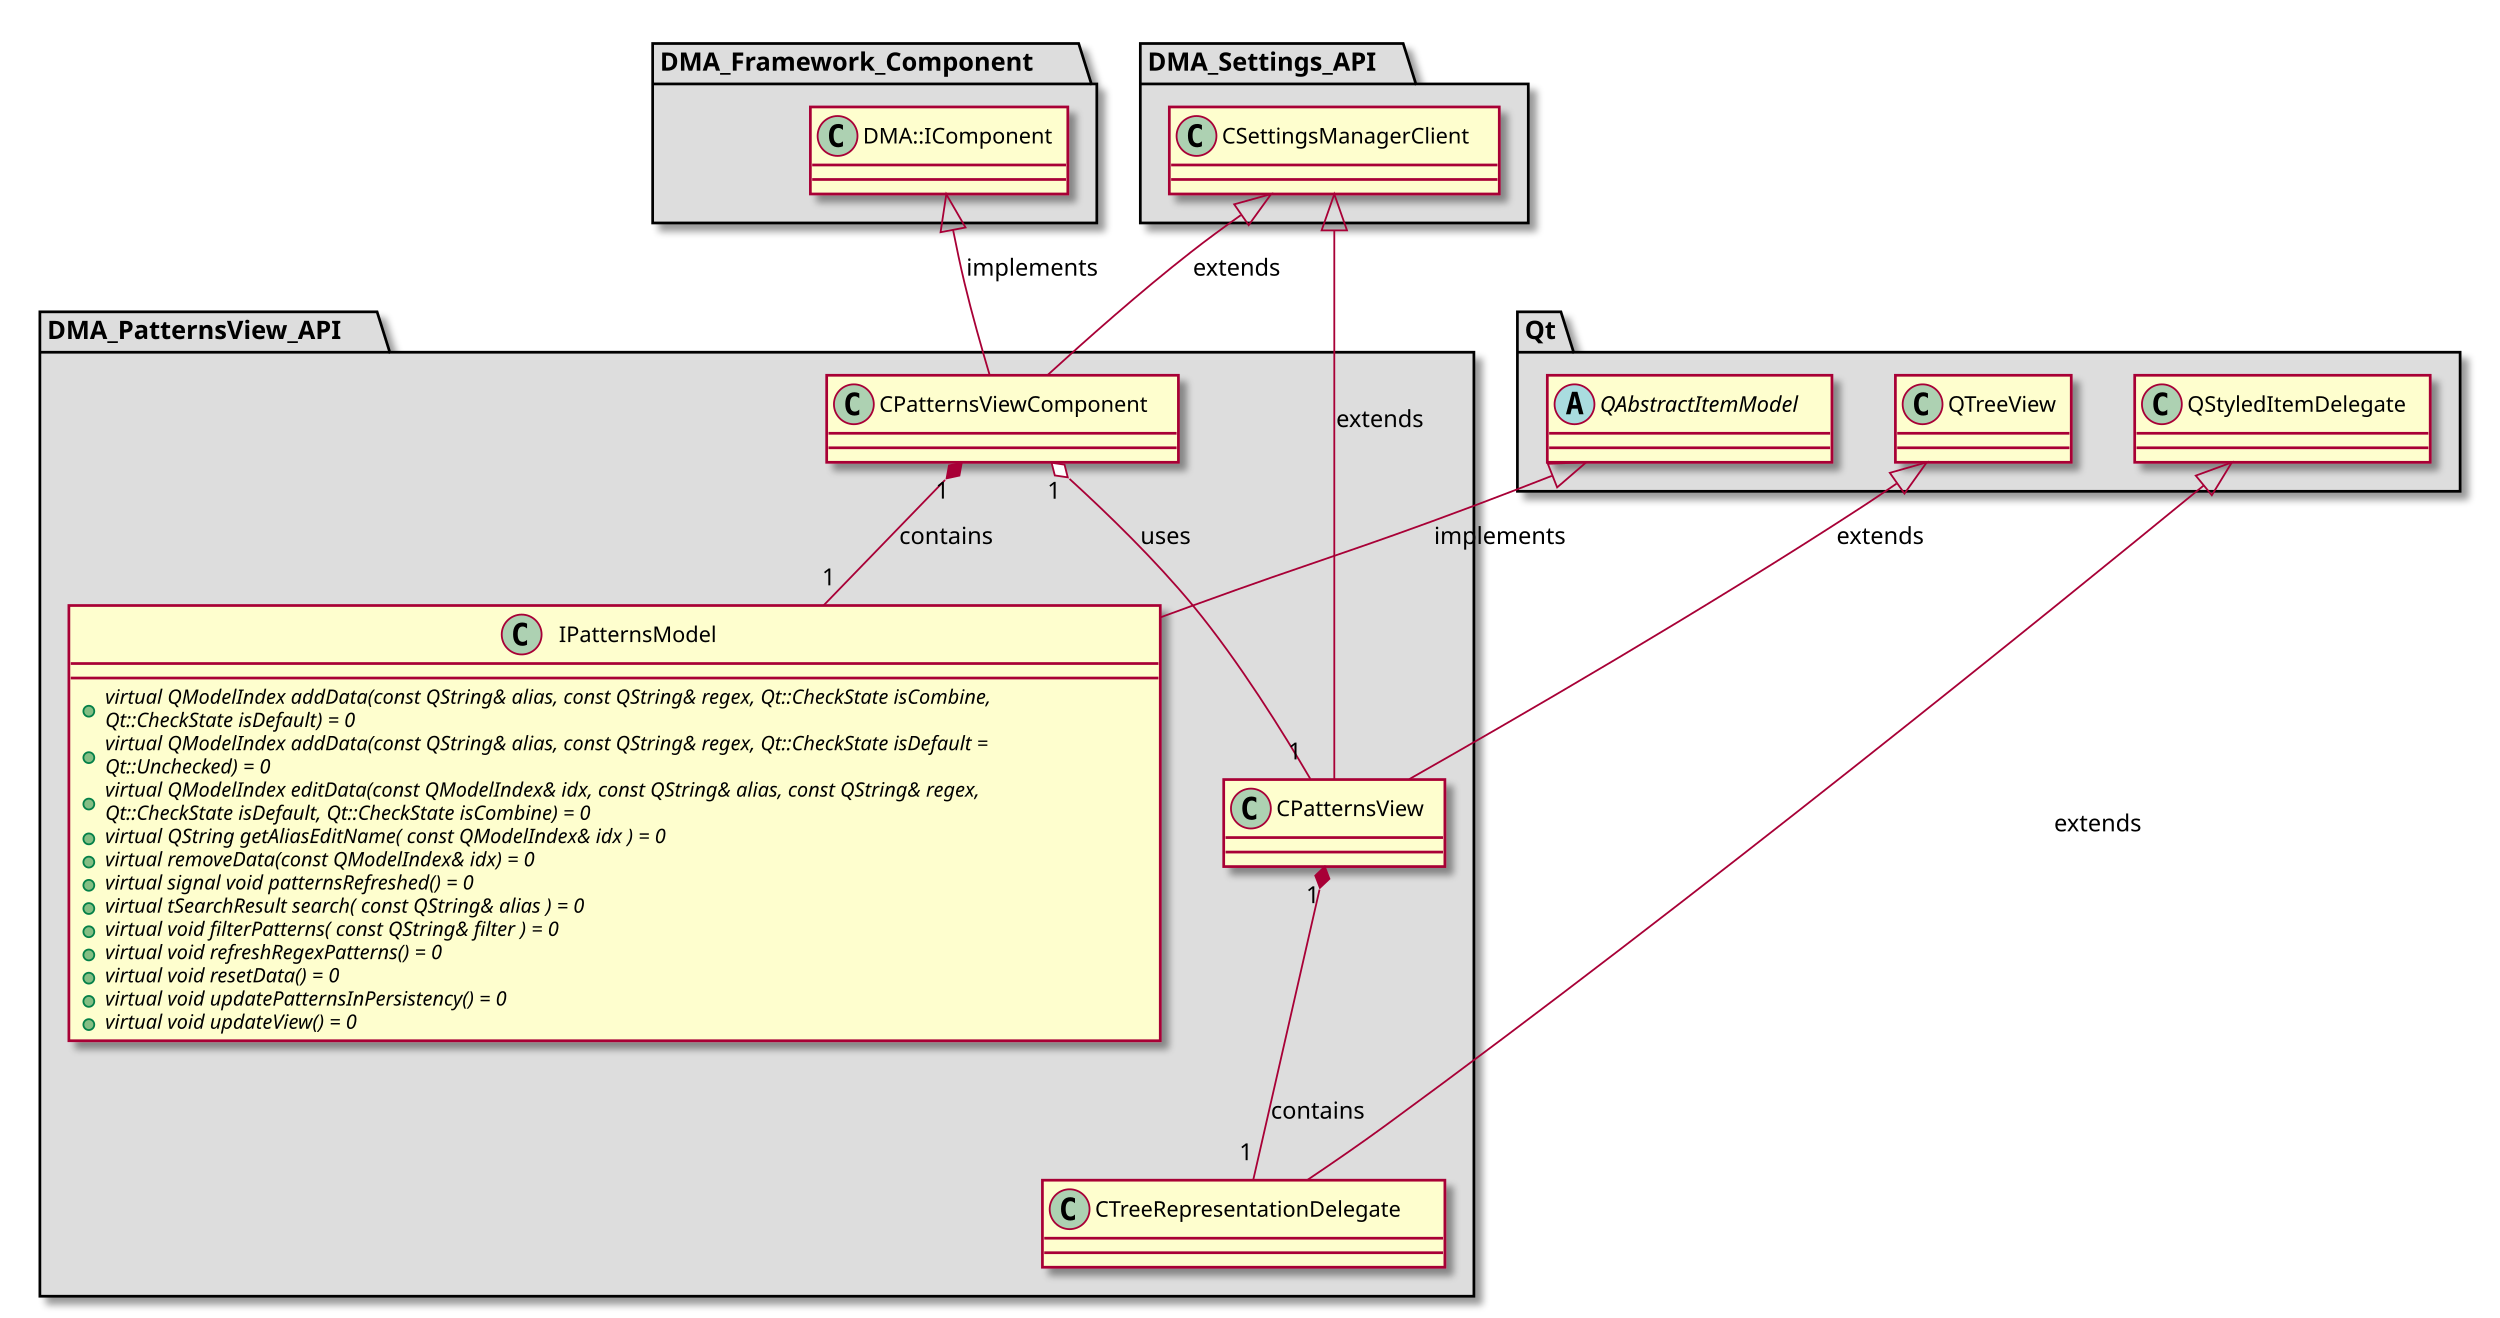
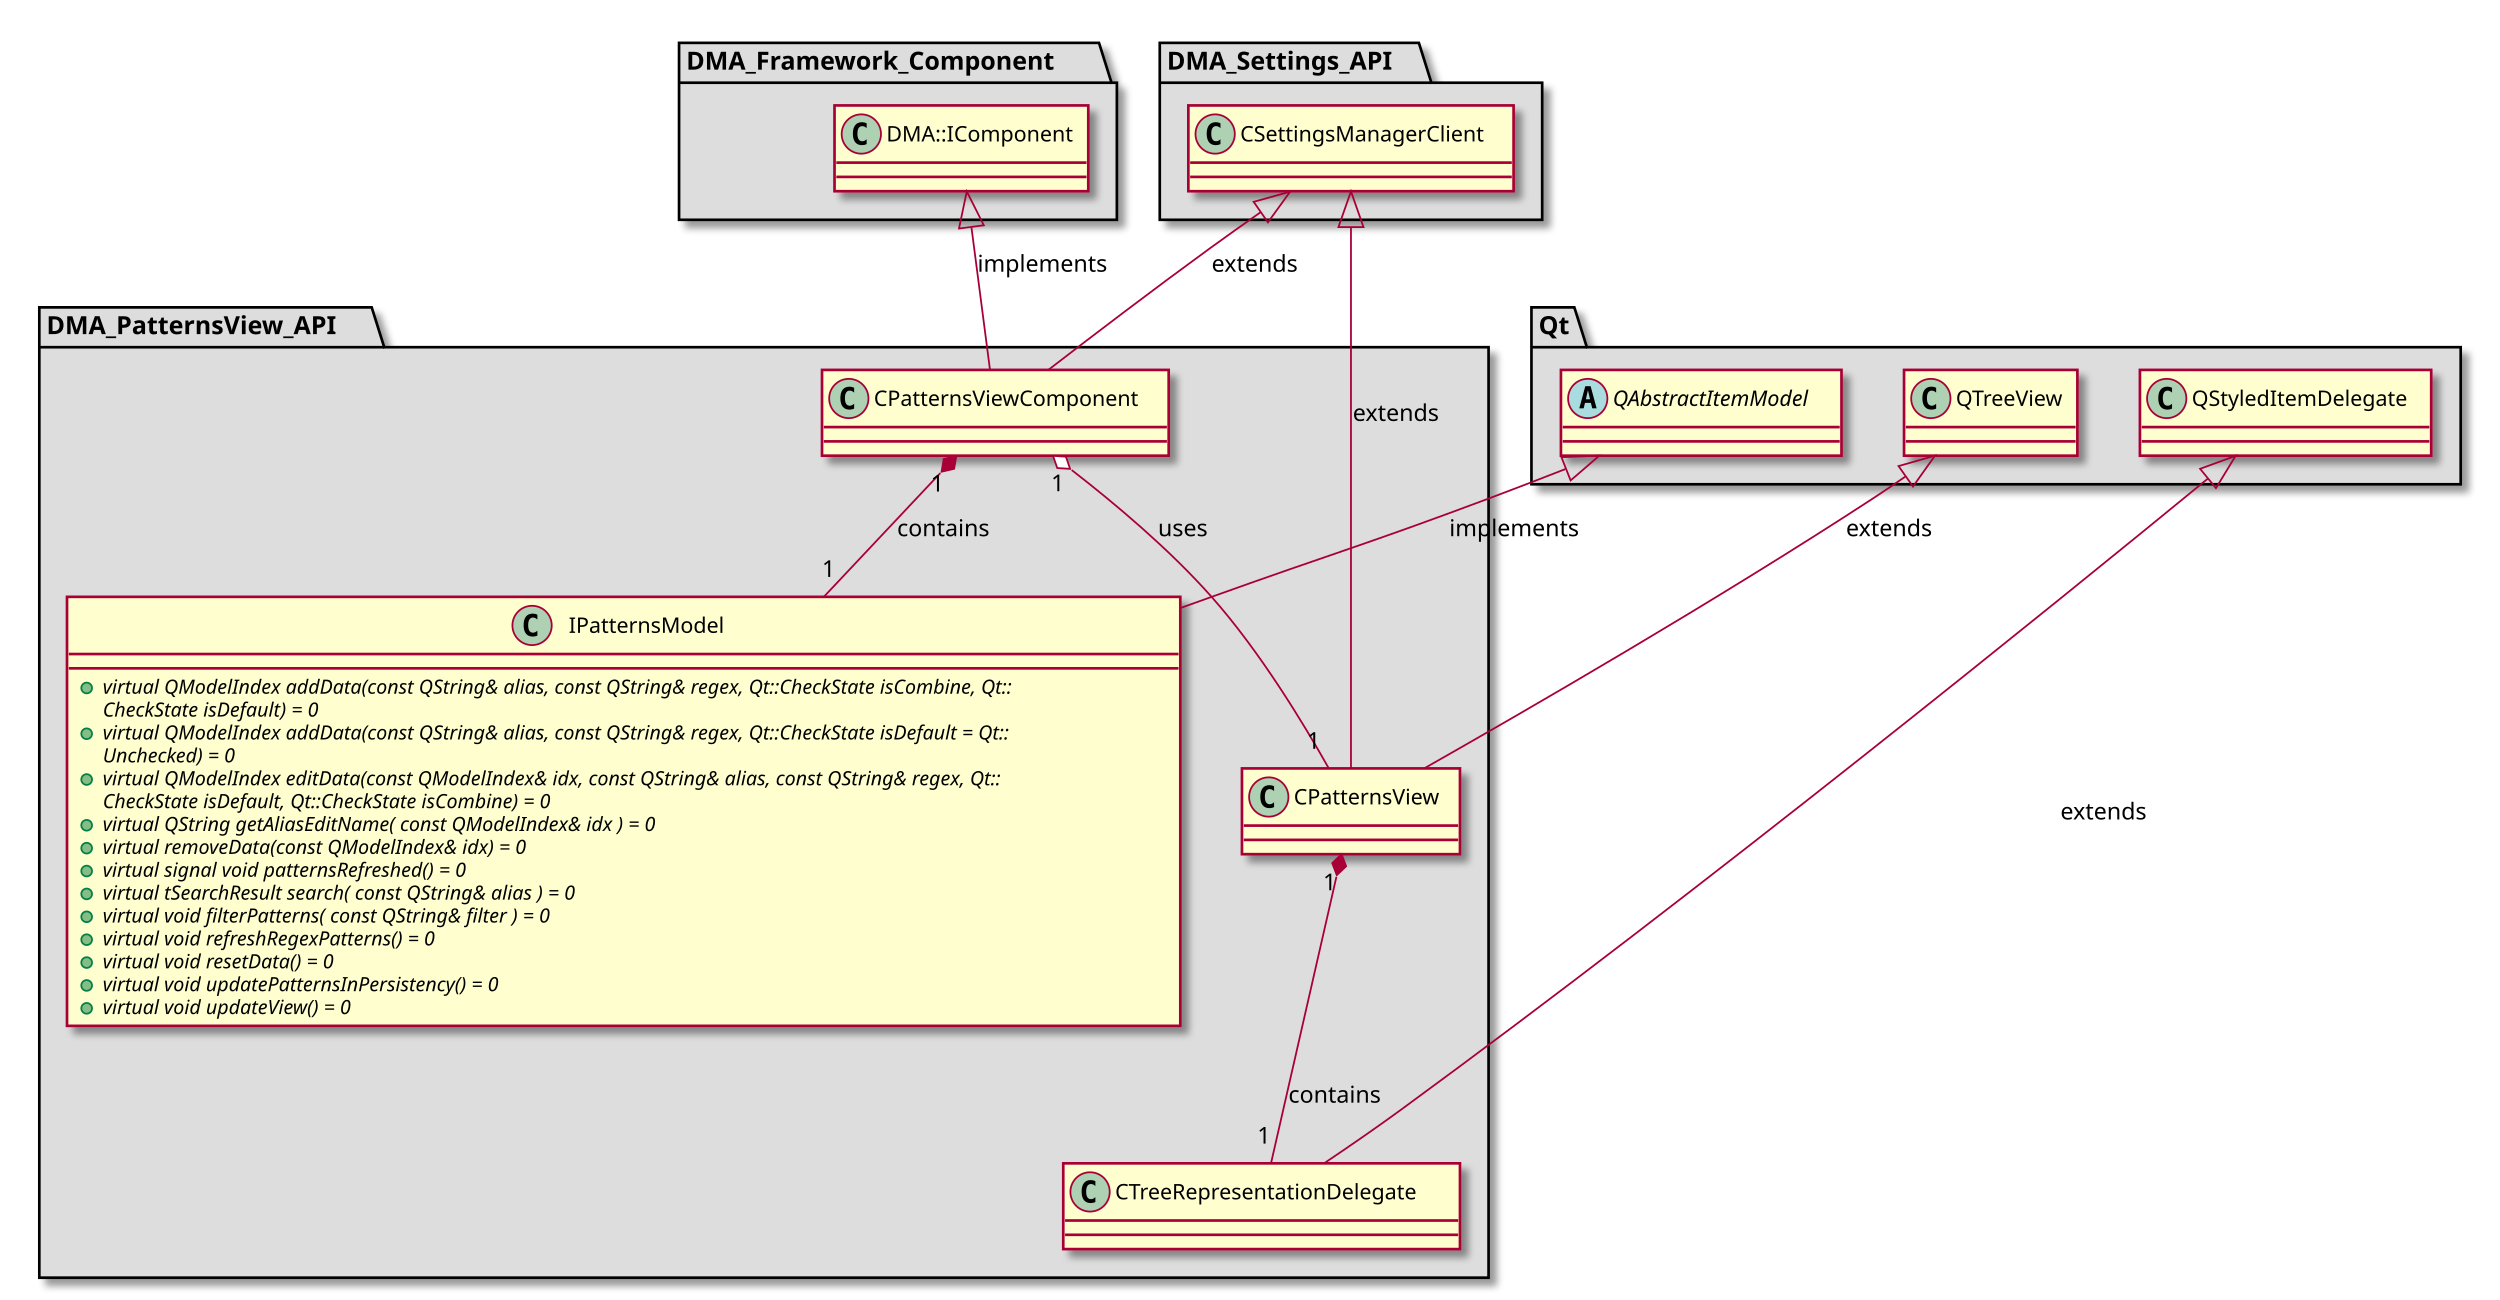
- <svg xmlns="http://www.w3.org/2000/svg" contentScriptType="application/ecmascript" contentStyleType="text/css" height="727px" preserveAspectRatio="none" style="width:1379px;height:727px;background:#FEFEFE;" version="1.1" viewBox="0 0 1379 727" width="1379px" zoomAndPan="magnify">
+ <svg xmlns="http://www.w3.org/2000/svg" contentScriptType="application/ecmascript" contentStyleType="text/css" height="727px" preserveAspectRatio="none" style="width:1399px;height:727px;background:#FEFEFE;" version="1.1" viewBox="0 0 1399 727" width="1399px" zoomAndPan="magnify">
  <defs>
    <filter height="300%" id="f3q5abe22y36g" width="300%" x="-1" y="-1">
      <feGaussianBlur result="blurOut" stdDeviation="2.0" />
      <feColorMatrix in="blurOut" result="blurOut2" type="matrix" values="0 0 0 0 0 0 0 0 0 0 0 0 0 0 0 0 0 0 .4 0" />
      <feOffset dx="4.0" dy="4.0" in="blurOut2" result="blurOut3" />
      <feBlend in="SourceGraphic" in2="blurOut3" mode="normal" />
    </filter>
  </defs>
  <g>
-     <polygon fill="#DDDDDD" filter="url(#f3q5abe22y36g)" points="360,24,595,24,602,46.297,605,46.297,605,123,360,123,360,24" style="stroke: #000000; stroke-width: 1.5;" />
-     <line style="stroke: #000000; stroke-width: 1.5;" x1="360" x2="602" y1="46.297" y2="46.297" />
-     <text fill="#000000" font-family="sans-serif" font-size="14" font-weight="bold" lengthAdjust="spacingAndGlyphs" textLength="229" x="364" y="38.995">DMA_Framework_Component</text>
-     <polygon fill="#DDDDDD" filter="url(#f3q5abe22y36g)" points="22,172,208,172,215,194.297,813,194.297,813,715,22,715,22,172" style="stroke: #000000; stroke-width: 1.5;" />
+     <polygon fill="#DDDDDD" filter="url(#f3q5abe22y36g)" points="380,24,615,24,622,46.297,625,46.297,625,123,380,123,380,24" style="stroke: #000000; stroke-width: 1.5;" />
+     <line style="stroke: #000000; stroke-width: 1.5;" x1="380" x2="622" y1="46.297" y2="46.297" />
+     <text fill="#000000" font-family="sans-serif" font-size="14" font-weight="bold" lengthAdjust="spacingAndGlyphs" textLength="229" x="384" y="38.995">DMA_Framework_Component</text>
+     <polygon fill="#DDDDDD" filter="url(#f3q5abe22y36g)" points="22,172,208,172,215,194.297,833,194.297,833,715,22,715,22,172" style="stroke: #000000; stroke-width: 1.5;" />
    <line style="stroke: #000000; stroke-width: 1.5;" x1="22" x2="215" y1="194.297" y2="194.297" />
    <text fill="#000000" font-family="sans-serif" font-size="14" font-weight="bold" lengthAdjust="spacingAndGlyphs" textLength="180" x="26" y="186.995">DMA_PatternsView_API</text>
-     <polygon fill="#DDDDDD" filter="url(#f3q5abe22y36g)" points="629,24,774,24,781,46.297,843,46.297,843,123,629,123,629,24" style="stroke: #000000; stroke-width: 1.5;" />
-     <line style="stroke: #000000; stroke-width: 1.5;" x1="629" x2="781" y1="46.297" y2="46.297" />
-     <text fill="#000000" font-family="sans-serif" font-size="14" font-weight="bold" lengthAdjust="spacingAndGlyphs" textLength="139" x="633" y="38.995">DMA_Settings_API</text>
-     <polygon fill="#DDDDDD" filter="url(#f3q5abe22y36g)" points="837,172,861,172,868,194.297,1357,194.297,1357,271,837,271,837,172" style="stroke: #000000; stroke-width: 1.5;" />
-     <line style="stroke: #000000; stroke-width: 1.5;" x1="837" x2="868" y1="194.297" y2="194.297" />
-     <text fill="#000000" font-family="sans-serif" font-size="14" font-weight="bold" lengthAdjust="spacingAndGlyphs" textLength="18" x="841" y="186.995">Qt</text>
-     <rect fill="#FEFECE" filter="url(#f3q5abe22y36g)" height="48" id="DMA::IComponent" style="stroke: #A80036; stroke-width: 1.5;" width="142" x="447" y="59" />
-     <ellipse cx="462" cy="75" fill="#ADD1B2" rx="11" ry="11" style="stroke: #A80036; stroke-width: 1.0;" />
-     <path d="M464.969,80.641 Q464.391,80.938 463.75,81.078 Q463.109,81.234 462.406,81.234 Q459.906,81.234 458.578,79.594 Q457.266,77.938 457.266,74.812 Q457.266,71.688 458.578,70.031 Q459.906,68.375 462.406,68.375 Q463.109,68.375 463.75,68.531 Q464.406,68.688 464.969,68.984 L464.969,71.703 Q464.344,71.125 463.75,70.859 Q463.156,70.578 462.531,70.578 Q461.188,70.578 460.5,71.656 Q459.812,72.719 459.812,74.812 Q459.812,76.906 460.5,77.984 Q461.188,79.047 462.531,79.047 Q463.156,79.047 463.75,78.781 Q464.344,78.5 464.969,77.922 L464.969,80.641 Z " />
-     <text fill="#000000" font-family="sans-serif" font-size="12" lengthAdjust="spacingAndGlyphs" textLength="110" x="476" y="79.154">DMA::IComponent</text>
-     <line style="stroke: #A80036; stroke-width: 1.5;" x1="448" x2="588" y1="91" y2="91" />
-     <line style="stroke: #A80036; stroke-width: 1.5;" x1="448" x2="588" y1="99" y2="99" />
-     <rect fill="#FEFECE" filter="url(#f3q5abe22y36g)" height="48" id="CPatternsView" style="stroke: #A80036; stroke-width: 1.5;" width="122" x="675" y="430" />
-     <ellipse cx="690" cy="446" fill="#ADD1B2" rx="11" ry="11" style="stroke: #A80036; stroke-width: 1.0;" />
-     <path d="M692.969,451.641 Q692.391,451.938 691.75,452.078 Q691.109,452.234 690.406,452.234 Q687.906,452.234 686.578,450.594 Q685.266,448.938 685.266,445.812 Q685.266,442.688 686.578,441.031 Q687.906,439.375 690.406,439.375 Q691.109,439.375 691.75,439.531 Q692.406,439.688 692.969,439.984 L692.969,442.703 Q692.344,442.125 691.75,441.859 Q691.156,441.578 690.531,441.578 Q689.188,441.578 688.5,442.656 Q687.812,443.719 687.812,445.812 Q687.812,447.906 688.5,448.984 Q689.188,450.047 690.531,450.047 Q691.156,450.047 691.75,449.781 Q692.344,449.5 692.969,448.922 L692.969,451.641 Z " />
-     <text fill="#000000" font-family="sans-serif" font-size="12" lengthAdjust="spacingAndGlyphs" textLength="90" x="704" y="450.154">CPatternsView</text>
-     <line style="stroke: #A80036; stroke-width: 1.5;" x1="676" x2="796" y1="462" y2="462" />
-     <line style="stroke: #A80036; stroke-width: 1.5;" x1="676" x2="796" y1="470" y2="470" />
-     <rect fill="#FEFECE" filter="url(#f3q5abe22y36g)" height="48" id="CPatternsViewComponent" style="stroke: #A80036; stroke-width: 1.5;" width="194" x="456" y="207" />
-     <ellipse cx="471" cy="223" fill="#ADD1B2" rx="11" ry="11" style="stroke: #A80036; stroke-width: 1.0;" />
-     <path d="M473.969,228.641 Q473.391,228.938 472.75,229.078 Q472.109,229.234 471.406,229.234 Q468.906,229.234 467.578,227.594 Q466.266,225.938 466.266,222.812 Q466.266,219.688 467.578,218.031 Q468.906,216.375 471.406,216.375 Q472.109,216.375 472.75,216.531 Q473.406,216.688 473.969,216.984 L473.969,219.703 Q473.344,219.125 472.75,218.859 Q472.156,218.578 471.531,218.578 Q470.188,218.578 469.5,219.656 Q468.812,220.719 468.812,222.812 Q468.812,224.906 469.5,225.984 Q470.188,227.047 471.531,227.047 Q472.156,227.047 472.75,226.781 Q473.344,226.5 473.969,225.922 L473.969,228.641 Z " />
-     <text fill="#000000" font-family="sans-serif" font-size="12" lengthAdjust="spacingAndGlyphs" textLength="162" x="485" y="227.154">CPatternsViewComponent</text>
-     <line style="stroke: #A80036; stroke-width: 1.5;" x1="457" x2="649" y1="239" y2="239" />
-     <line style="stroke: #A80036; stroke-width: 1.5;" x1="457" x2="649" y1="247" y2="247" />
-     <rect fill="#FEFECE" filter="url(#f3q5abe22y36g)" height="48" id="CTreeRepresentationDelegate" style="stroke: #A80036; stroke-width: 1.5;" width="222" x="575" y="651" />
-     <ellipse cx="590" cy="667" fill="#ADD1B2" rx="11" ry="11" style="stroke: #A80036; stroke-width: 1.0;" />
-     <path d="M592.969,672.641 Q592.391,672.938 591.75,673.078 Q591.109,673.234 590.406,673.234 Q587.906,673.234 586.578,671.594 Q585.266,669.938 585.266,666.812 Q585.266,663.688 586.578,662.031 Q587.906,660.375 590.406,660.375 Q591.109,660.375 591.75,660.531 Q592.406,660.688 592.969,660.984 L592.969,663.703 Q592.344,663.125 591.75,662.859 Q591.156,662.578 590.531,662.578 Q589.188,662.578 588.5,663.656 Q587.812,664.719 587.812,666.812 Q587.812,668.906 588.5,669.984 Q589.188,671.047 590.531,671.047 Q591.156,671.047 591.75,670.781 Q592.344,670.5 592.969,669.922 L592.969,672.641 Z " />
-     <text fill="#000000" font-family="sans-serif" font-size="12" lengthAdjust="spacingAndGlyphs" textLength="190" x="604" y="671.154">CTreeRepresentationDelegate</text>
-     <line style="stroke: #A80036; stroke-width: 1.5;" x1="576" x2="796" y1="683" y2="683" />
-     <line style="stroke: #A80036; stroke-width: 1.5;" x1="576" x2="796" y1="691" y2="691" />
-     <rect fill="#FEFECE" filter="url(#f3q5abe22y36g)" height="240.07" id="IPatternsModel" style="stroke: #A80036; stroke-width: 1.5;" width="602" x="38" y="334" />
-     <ellipse cx="287.75" cy="350" fill="#ADD1B2" rx="11" ry="11" style="stroke: #A80036; stroke-width: 1.0;" />
-     <path d="M290.719,355.641 Q290.141,355.938 289.5,356.078 Q288.859,356.234 288.156,356.234 Q285.656,356.234 284.328,354.594 Q283.016,352.938 283.016,349.812 Q283.016,346.688 284.328,345.031 Q285.656,343.375 288.156,343.375 Q288.859,343.375 289.5,343.531 Q290.156,343.688 290.719,343.984 L290.719,346.703 Q290.094,346.125 289.5,345.859 Q288.906,345.578 288.281,345.578 Q286.938,345.578 286.25,346.656 Q285.562,347.719 285.562,349.812 Q285.562,351.906 286.25,352.984 Q286.938,354.047 288.281,354.047 Q288.906,354.047 289.5,353.781 Q290.094,353.5 290.719,352.922 L290.719,355.641 Z " />
-     <text fill="#000000" font-family="sans-serif" font-size="12" lengthAdjust="spacingAndGlyphs" textLength="94" x="308.25" y="354.154">IPatternsModel</text>
-     <line style="stroke: #A80036; stroke-width: 1.5;" x1="39" x2="639" y1="366" y2="366" />
-     <line style="stroke: #A80036; stroke-width: 1.5;" x1="39" x2="639" y1="374" y2="374" />
-     <ellipse cx="49" cy="392.305" fill="#84BE84" rx="3" ry="3" style="stroke: #038048; stroke-width: 1.0;" />
-     <text fill="#000000" font-family="sans-serif" font-size="11" font-style="italic" lengthAdjust="spacingAndGlyphs" textLength="572" x="58" y="388.21">virtual QModelIndex addData(const QString&amp; alias, const QString&amp; regex, Qt::CheckState isCombine,</text>
-     <text fill="#000000" font-family="sans-serif" font-size="11" font-style="italic" lengthAdjust="spacingAndGlyphs" textLength="165" x="58" y="401.015">Qt::CheckState isDefault) = 0</text>
-     <ellipse cx="49" cy="417.914" fill="#84BE84" rx="3" ry="3" style="stroke: #038048; stroke-width: 1.0;" />
-     <text fill="#000000" font-family="sans-serif" font-size="11" font-style="italic" lengthAdjust="spacingAndGlyphs" textLength="571" x="58" y="413.82">virtual QModelIndex addData(const QString&amp; alias, const QString&amp; regex, Qt::CheckState isDefault =</text>
-     <text fill="#000000" font-family="sans-serif" font-size="11" font-style="italic" lengthAdjust="spacingAndGlyphs" textLength="110" x="58" y="426.625">Qt::Unchecked) = 0</text>
-     <ellipse cx="49" cy="443.523" fill="#84BE84" rx="3" ry="3" style="stroke: #038048; stroke-width: 1.0;" />
-     <text fill="#000000" font-family="sans-serif" font-size="11" font-style="italic" lengthAdjust="spacingAndGlyphs" textLength="562" x="58" y="439.429">virtual QModelIndex editData(const QModelIndex&amp; idx, const QString&amp; alias, const QString&amp; regex,</text>
-     <text fill="#000000" font-family="sans-serif" font-size="11" font-style="italic" lengthAdjust="spacingAndGlyphs" textLength="320" x="58" y="452.234">Qt::CheckState isDefault, Qt::CheckState isCombine) = 0</text>
-     <ellipse cx="49" cy="462.731" fill="#84BE84" rx="3" ry="3" style="stroke: #038048; stroke-width: 1.0;" />
-     <text fill="#000000" font-family="sans-serif" font-size="11" font-style="italic" lengthAdjust="spacingAndGlyphs" textLength="362" x="58" y="465.039">virtual QString getAliasEditName( const QModelIndex&amp; idx ) = 0</text>
-     <ellipse cx="49" cy="475.535" fill="#84BE84" rx="3" ry="3" style="stroke: #038048; stroke-width: 1.0;" />
-     <text fill="#000000" font-family="sans-serif" font-size="11" font-style="italic" lengthAdjust="spacingAndGlyphs" textLength="279" x="58" y="477.843">virtual removeData(const QModelIndex&amp; idx) = 0</text>
-     <ellipse cx="49" cy="488.34" fill="#84BE84" rx="3" ry="3" style="stroke: #038048; stroke-width: 1.0;" />
-     <text fill="#000000" font-family="sans-serif" font-size="11" font-style="italic" lengthAdjust="spacingAndGlyphs" textLength="242" x="58" y="490.648">virtual signal void patternsRefreshed() = 0</text>
-     <ellipse cx="49" cy="501.144" fill="#84BE84" rx="3" ry="3" style="stroke: #038048; stroke-width: 1.0;" />
-     <text fill="#000000" font-family="sans-serif" font-size="11" font-style="italic" lengthAdjust="spacingAndGlyphs" textLength="315" x="58" y="503.453">virtual tSearchResult search( const QString&amp; alias ) = 0</text>
-     <ellipse cx="49" cy="513.949" fill="#84BE84" rx="3" ry="3" style="stroke: #038048; stroke-width: 1.0;" />
-     <text fill="#000000" font-family="sans-serif" font-size="11" font-style="italic" lengthAdjust="spacingAndGlyphs" textLength="296" x="58" y="516.257">virtual void filterPatterns( const QString&amp; filter ) = 0</text>
-     <ellipse cx="49" cy="526.754" fill="#84BE84" rx="3" ry="3" style="stroke: #038048; stroke-width: 1.0;" />
-     <text fill="#000000" font-family="sans-serif" font-size="11" font-style="italic" lengthAdjust="spacingAndGlyphs" textLength="224" x="58" y="529.062">virtual void refreshRegexPatterns() = 0</text>
-     <ellipse cx="49" cy="539.559" fill="#84BE84" rx="3" ry="3" style="stroke: #038048; stroke-width: 1.0;" />
-     <text fill="#000000" font-family="sans-serif" font-size="11" font-style="italic" lengthAdjust="spacingAndGlyphs" textLength="155" x="58" y="541.867">virtual void resetData() = 0</text>
-     <ellipse cx="49" cy="552.363" fill="#84BE84" rx="3" ry="3" style="stroke: #038048; stroke-width: 1.0;" />
-     <text fill="#000000" font-family="sans-serif" font-size="11" font-style="italic" lengthAdjust="spacingAndGlyphs" textLength="261" x="58" y="554.671">virtual void updatePatternsInPersistency() = 0</text>
-     <ellipse cx="49" cy="565.168" fill="#84BE84" rx="3" ry="3" style="stroke: #038048; stroke-width: 1.0;" />
-     <text fill="#000000" font-family="sans-serif" font-size="11" font-style="italic" lengthAdjust="spacingAndGlyphs" textLength="166" x="58" y="567.476">virtual void updateView() = 0</text>
-     <rect fill="#FEFECE" filter="url(#f3q5abe22y36g)" height="48" id="CSettingsManagerClient" style="stroke: #A80036; stroke-width: 1.5;" width="182" x="645" y="59" />
-     <ellipse cx="660" cy="75" fill="#ADD1B2" rx="11" ry="11" style="stroke: #A80036; stroke-width: 1.0;" />
-     <path d="M662.969,80.641 Q662.391,80.938 661.75,81.078 Q661.109,81.234 660.406,81.234 Q657.906,81.234 656.578,79.594 Q655.266,77.938 655.266,74.812 Q655.266,71.688 656.578,70.031 Q657.906,68.375 660.406,68.375 Q661.109,68.375 661.75,68.531 Q662.406,68.688 662.969,68.984 L662.969,71.703 Q662.344,71.125 661.75,70.859 Q661.156,70.578 660.531,70.578 Q659.188,70.578 658.5,71.656 Q657.812,72.719 657.812,74.812 Q657.812,76.906 658.5,77.984 Q659.188,79.047 660.531,79.047 Q661.156,79.047 661.75,78.781 Q662.344,78.5 662.969,77.922 L662.969,80.641 Z " />
-     <text fill="#000000" font-family="sans-serif" font-size="12" lengthAdjust="spacingAndGlyphs" textLength="150" x="674" y="79.154">CSettingsManagerClient</text>
-     <line style="stroke: #A80036; stroke-width: 1.5;" x1="646" x2="826" y1="91" y2="91" />
-     <line style="stroke: #A80036; stroke-width: 1.5;" x1="646" x2="826" y1="99" y2="99" />
-     <rect fill="#FEFECE" filter="url(#f3q5abe22y36g)" height="48" id="QAbstractItemModel" style="stroke: #A80036; stroke-width: 1.5;" width="157" x="853.5" y="207" />
-     <ellipse cx="868.5" cy="223" fill="#A9DCDF" rx="11" ry="11" style="stroke: #A80036; stroke-width: 1.0;" />
-     <path d="M868.609,218.344 L867.453,223.422 L869.781,223.422 L868.609,218.344 Z M867.125,216.109 L870.109,216.109 L873.469,228.5 L871.016,228.5 L870.25,225.438 L866.969,225.438 L866.219,228.5 L863.781,228.5 L867.125,216.109 Z " />
-     <text fill="#000000" font-family="sans-serif" font-size="12" font-style="italic" lengthAdjust="spacingAndGlyphs" textLength="125" x="882.5" y="227.154">QAbstractItemModel</text>
-     <line style="stroke: #A80036; stroke-width: 1.5;" x1="854.5" x2="1009.5" y1="239" y2="239" />
-     <line style="stroke: #A80036; stroke-width: 1.5;" x1="854.5" x2="1009.5" y1="247" y2="247" />
-     <rect fill="#FEFECE" filter="url(#f3q5abe22y36g)" height="48" id="QStyledItemDelegate" style="stroke: #A80036; stroke-width: 1.5;" width="163" x="1177.5" y="207" />
-     <ellipse cx="1192.5" cy="223" fill="#ADD1B2" rx="11" ry="11" style="stroke: #A80036; stroke-width: 1.0;" />
-     <path d="M1195.469,228.641 Q1194.891,228.938 1194.25,229.078 Q1193.609,229.234 1192.906,229.234 Q1190.406,229.234 1189.078,227.594 Q1187.766,225.938 1187.766,222.812 Q1187.766,219.688 1189.078,218.031 Q1190.406,216.375 1192.906,216.375 Q1193.609,216.375 1194.25,216.531 Q1194.906,216.688 1195.469,216.984 L1195.469,219.703 Q1194.844,219.125 1194.25,218.859 Q1193.656,218.578 1193.031,218.578 Q1191.688,218.578 1191,219.656 Q1190.312,220.719 1190.312,222.812 Q1190.312,224.906 1191,225.984 Q1191.688,227.047 1193.031,227.047 Q1193.656,227.047 1194.25,226.781 Q1194.844,226.5 1195.469,225.922 L1195.469,228.641 Z " />
-     <text fill="#000000" font-family="sans-serif" font-size="12" lengthAdjust="spacingAndGlyphs" textLength="131" x="1206.5" y="227.154">QStyledItemDelegate</text>
-     <line style="stroke: #A80036; stroke-width: 1.5;" x1="1178.5" x2="1339.5" y1="239" y2="239" />
-     <line style="stroke: #A80036; stroke-width: 1.5;" x1="1178.5" x2="1339.5" y1="247" y2="247" />
-     <rect fill="#FEFECE" filter="url(#f3q5abe22y36g)" height="48" id="QTreeView" style="stroke: #A80036; stroke-width: 1.5;" width="97" x="1045.5" y="207" />
-     <ellipse cx="1060.5" cy="223" fill="#ADD1B2" rx="11" ry="11" style="stroke: #A80036; stroke-width: 1.0;" />
-     <path d="M1063.469,228.641 Q1062.891,228.938 1062.25,229.078 Q1061.609,229.234 1060.906,229.234 Q1058.406,229.234 1057.078,227.594 Q1055.766,225.938 1055.766,222.812 Q1055.766,219.688 1057.078,218.031 Q1058.406,216.375 1060.906,216.375 Q1061.609,216.375 1062.25,216.531 Q1062.906,216.688 1063.469,216.984 L1063.469,219.703 Q1062.844,219.125 1062.25,218.859 Q1061.656,218.578 1061.031,218.578 Q1059.688,218.578 1059,219.656 Q1058.312,220.719 1058.312,222.812 Q1058.312,224.906 1059,225.984 Q1059.688,227.047 1061.031,227.047 Q1061.656,227.047 1062.25,226.781 Q1062.844,226.5 1063.469,225.922 L1063.469,228.641 Z " />
-     <text fill="#000000" font-family="sans-serif" font-size="12" lengthAdjust="spacingAndGlyphs" textLength="65" x="1074.5" y="227.154">QTreeView</text>
-     <line style="stroke: #A80036; stroke-width: 1.5;" x1="1046.5" x2="1141.5" y1="239" y2="239" />
-     <line style="stroke: #A80036; stroke-width: 1.5;" x1="1046.5" x2="1141.5" y1="247" y2="247" />
-     <path d="M736,127.26 C736,205.85 736,369.49 736,429.93 " fill="none" id="CSettingsManagerClient-CPatternsView" style="stroke: #A80036; stroke-width: 1.0;" />
-     <polygon fill="none" points="729,127.08,736,107.08,743,127.08,729,127.08" style="stroke: #A80036; stroke-width: 1.0;" />
-     <text fill="#000000" font-family="sans-serif" font-size="13" lengthAdjust="spacingAndGlyphs" textLength="51" x="737" y="235.567">extends</text>
-     <path d="M1046.2,266.72 C1040.13,270.93 1033.95,275.12 1028,279 C940.52,336.08 834.42,397.41 777.27,429.82 " fill="none" id="QTreeView-CPatternsView" style="stroke: #A80036; stroke-width: 1.0;" />
-     <polygon fill="none" points="1042.43,260.82,1062.8,255,1050.5,272.26,1042.43,260.82" style="stroke: #A80036; stroke-width: 1.0;" />
-     <text fill="#000000" font-family="sans-serif" font-size="13" lengthAdjust="spacingAndGlyphs" textLength="51" x="1013" y="300.067">extends</text>
-     <path d="M684.42,118.68 C675.16,125.25 665.69,132.2 657,139 C629.03,160.87 598.64,187.87 577.98,206.75 " fill="none" id="CSettingsManagerClient-CPatternsViewComponent" style="stroke: #A80036; stroke-width: 1.0;" />
-     <polygon fill="none" points="680.77,112.69,701.18,107.01,688.77,124.18,680.77,112.69" style="stroke: #A80036; stroke-width: 1.0;" />
-     <text fill="#000000" font-family="sans-serif" font-size="13" lengthAdjust="spacingAndGlyphs" textLength="51" x="658" y="152.067">extends</text>
-     <path d="M525.72,126.87 C527.62,136.49 529.76,146.62 532,156 C536.09,173.15 541.55,192.28 545.87,206.8 " fill="none" id="DMA::IComponent-CPatternsViewComponent" style="stroke: #A80036; stroke-width: 1.0;" />
-     <polygon fill="none" points="518.82,128.08,521.98,107.13,532.58,125.48,518.82,128.08" style="stroke: #A80036; stroke-width: 1.0;" />
-     <text fill="#000000" font-family="sans-serif" font-size="13" lengthAdjust="spacingAndGlyphs" textLength="76" x="533" y="152.067">implements</text>
-     <path d="M1215.54,267.81 C1130.35,337.64 934.79,496.09 764,621 C750.26,631.05 734.81,641.68 721.3,650.76 " fill="none" id="QStyledItemDelegate-CTreeRepresentationDelegate" style="stroke: #A80036; stroke-width: 1.0;" />
-     <polygon fill="none" points="1211.17,262.34,1231.07,255.06,1220.05,273.16,1211.17,262.34" style="stroke: #A80036; stroke-width: 1.0;" />
-     <text fill="#000000" font-family="sans-serif" font-size="13" lengthAdjust="spacingAndGlyphs" textLength="51" x="1133" y="458.567">extends</text>
-     <path d="M855.99,262.48 C841.74,268.06 826.94,273.77 813,279 C744.55,304.65 726.69,309 658,334 C652.17,336.12 646.28,338.27 640.34,340.44 " fill="none" id="QAbstractItemModel-IPatternsModel" style="stroke: #A80036; stroke-width: 1.0;" />
-     <polygon fill="none" points="853.78,255.83,874.96,255,858.92,268.85,853.78,255.83" style="stroke: #A80036; stroke-width: 1.0;" />
-     <text fill="#000000" font-family="sans-serif" font-size="13" lengthAdjust="spacingAndGlyphs" textLength="76" x="791" y="300.067">implements</text>
-     <path d="M727.85,490.72 C717.51,535.99 699.99,612.74 691.26,650.96 " fill="none" id="CPatternsView-CTreeRepresentationDelegate" style="stroke: #A80036; stroke-width: 1.0;" />
-     <polygon fill="#A80036" points="730.74,478.02,725.504,482.978,728.066,489.718,733.302,484.76,730.74,478.02" style="stroke: #A80036; stroke-width: 1.0;" />
-     <text fill="#000000" font-family="sans-serif" font-size="13" lengthAdjust="spacingAndGlyphs" textLength="54" x="701" y="617.067">contains</text>
-     <text fill="#000000" font-family="sans-serif" font-size="13" lengthAdjust="spacingAndGlyphs" textLength="8" x="720.367" y="498.181">1</text>
-     <text fill="#000000" font-family="sans-serif" font-size="13" lengthAdjust="spacingAndGlyphs" textLength="8" x="683.583" y="639.962">1</text>
-     <path d="M589.95,264.16 C611.02,283.39 637.28,308.9 658,334 C683.63,365.05 708.24,404.81 722.75,429.59 " fill="none" id="CPatternsViewComponent-CPatternsView" style="stroke: #A80036; stroke-width: 1.0;" />
-     <polygon fill="#FEFEFE" points="580.06,255.26,581.835,262.249,588.969,263.299,587.194,256.31,580.06,255.26" style="stroke: #A80036; stroke-width: 1.0;" />
-     <text fill="#000000" font-family="sans-serif" font-size="13" lengthAdjust="spacingAndGlyphs" textLength="30" x="629" y="300.067">uses</text>
-     <text fill="#000000" font-family="sans-serif" font-size="13" lengthAdjust="spacingAndGlyphs" textLength="8" x="577.681" y="275.085">1</text>
-     <text fill="#000000" font-family="sans-serif" font-size="13" lengthAdjust="spacingAndGlyphs" textLength="8" x="710.545" y="418.895">1</text>
-     <path d="M521.29,264.75 C503.08,283.56 478.97,308.45 454.27,333.96 " fill="none" id="CPatternsViewComponent-IPatternsModel" style="stroke: #A80036; stroke-width: 1.0;" />
-     <polygon fill="#A80036" points="530.5,255.23,523.453,256.759,522.154,263.853,529.201,262.323,530.5,255.23" style="stroke: #A80036; stroke-width: 1.0;" />
-     <text fill="#000000" font-family="sans-serif" font-size="13" lengthAdjust="spacingAndGlyphs" textLength="54" x="496" y="300.067">contains</text>
-     <text fill="#000000" font-family="sans-serif" font-size="13" lengthAdjust="spacingAndGlyphs" textLength="8" x="516.041" y="275.047">1</text>
-     <text fill="#000000" font-family="sans-serif" font-size="13" lengthAdjust="spacingAndGlyphs" textLength="8" x="453.398" y="322.858">1</text>
+     <polygon fill="#DDDDDD" filter="url(#f3q5abe22y36g)" points="649,24,794,24,801,46.297,863,46.297,863,123,649,123,649,24" style="stroke: #000000; stroke-width: 1.5;" />
+     <line style="stroke: #000000; stroke-width: 1.5;" x1="649" x2="801" y1="46.297" y2="46.297" />
+     <text fill="#000000" font-family="sans-serif" font-size="14" font-weight="bold" lengthAdjust="spacingAndGlyphs" textLength="139" x="653" y="38.995">DMA_Settings_API</text>
+     <polygon fill="#DDDDDD" filter="url(#f3q5abe22y36g)" points="857,172,881,172,888,194.297,1377,194.297,1377,271,857,271,857,172" style="stroke: #000000; stroke-width: 1.5;" />
+     <line style="stroke: #000000; stroke-width: 1.5;" x1="857" x2="888" y1="194.297" y2="194.297" />
+     <text fill="#000000" font-family="sans-serif" font-size="14" font-weight="bold" lengthAdjust="spacingAndGlyphs" textLength="18" x="861" y="186.995">Qt</text>
+     <rect fill="#FEFECE" filter="url(#f3q5abe22y36g)" height="48" id="DMA::IComponent" style="stroke: #A80036; stroke-width: 1.5;" width="142" x="467" y="59" />
+     <ellipse cx="482" cy="75" fill="#ADD1B2" rx="11" ry="11" style="stroke: #A80036; stroke-width: 1.0;" />
+     <path d="M484.969,80.641 Q484.391,80.938 483.75,81.078 Q483.109,81.234 482.406,81.234 Q479.906,81.234 478.578,79.594 Q477.266,77.938 477.266,74.812 Q477.266,71.688 478.578,70.031 Q479.906,68.375 482.406,68.375 Q483.109,68.375 483.75,68.531 Q484.406,68.688 484.969,68.984 L484.969,71.703 Q484.344,71.125 483.75,70.859 Q483.156,70.578 482.531,70.578 Q481.188,70.578 480.5,71.656 Q479.812,72.719 479.812,74.812 Q479.812,76.906 480.5,77.984 Q481.188,79.047 482.531,79.047 Q483.156,79.047 483.75,78.781 Q484.344,78.5 484.969,77.922 L484.969,80.641 Z " />
+     <text fill="#000000" font-family="sans-serif" font-size="12" lengthAdjust="spacingAndGlyphs" textLength="110" x="496" y="79.154">DMA::IComponent</text>
+     <line style="stroke: #A80036; stroke-width: 1.5;" x1="468" x2="608" y1="91" y2="91" />
+     <line style="stroke: #A80036; stroke-width: 1.5;" x1="468" x2="608" y1="99" y2="99" />
+     <rect fill="#FEFECE" filter="url(#f3q5abe22y36g)" height="48" id="CPatternsView" style="stroke: #A80036; stroke-width: 1.5;" width="122" x="695" y="430" />
+     <ellipse cx="710" cy="446" fill="#ADD1B2" rx="11" ry="11" style="stroke: #A80036; stroke-width: 1.0;" />
+     <path d="M712.969,451.641 Q712.391,451.938 711.75,452.078 Q711.109,452.234 710.406,452.234 Q707.906,452.234 706.578,450.594 Q705.266,448.938 705.266,445.812 Q705.266,442.688 706.578,441.031 Q707.906,439.375 710.406,439.375 Q711.109,439.375 711.75,439.531 Q712.406,439.688 712.969,439.984 L712.969,442.703 Q712.344,442.125 711.75,441.859 Q711.156,441.578 710.531,441.578 Q709.188,441.578 708.5,442.656 Q707.812,443.719 707.812,445.812 Q707.812,447.906 708.5,448.984 Q709.188,450.047 710.531,450.047 Q711.156,450.047 711.75,449.781 Q712.344,449.5 712.969,448.922 L712.969,451.641 Z " />
+     <text fill="#000000" font-family="sans-serif" font-size="12" lengthAdjust="spacingAndGlyphs" textLength="90" x="724" y="450.154">CPatternsView</text>
+     <line style="stroke: #A80036; stroke-width: 1.5;" x1="696" x2="816" y1="462" y2="462" />
+     <line style="stroke: #A80036; stroke-width: 1.5;" x1="696" x2="816" y1="470" y2="470" />
+     <rect fill="#FEFECE" filter="url(#f3q5abe22y36g)" height="48" id="CPatternsViewComponent" style="stroke: #A80036; stroke-width: 1.5;" width="194" x="460" y="207" />
+     <ellipse cx="475" cy="223" fill="#ADD1B2" rx="11" ry="11" style="stroke: #A80036; stroke-width: 1.0;" />
+     <path d="M477.969,228.641 Q477.391,228.938 476.75,229.078 Q476.109,229.234 475.406,229.234 Q472.906,229.234 471.578,227.594 Q470.266,225.938 470.266,222.812 Q470.266,219.688 471.578,218.031 Q472.906,216.375 475.406,216.375 Q476.109,216.375 476.75,216.531 Q477.406,216.688 477.969,216.984 L477.969,219.703 Q477.344,219.125 476.75,218.859 Q476.156,218.578 475.531,218.578 Q474.188,218.578 473.5,219.656 Q472.812,220.719 472.812,222.812 Q472.812,224.906 473.5,225.984 Q474.188,227.047 475.531,227.047 Q476.156,227.047 476.75,226.781 Q477.344,226.5 477.969,225.922 L477.969,228.641 Z " />
+     <text fill="#000000" font-family="sans-serif" font-size="12" lengthAdjust="spacingAndGlyphs" textLength="162" x="489" y="227.154">CPatternsViewComponent</text>
+     <line style="stroke: #A80036; stroke-width: 1.5;" x1="461" x2="653" y1="239" y2="239" />
+     <line style="stroke: #A80036; stroke-width: 1.5;" x1="461" x2="653" y1="247" y2="247" />
+     <rect fill="#FEFECE" filter="url(#f3q5abe22y36g)" height="48" id="CTreeRepresentationDelegate" style="stroke: #A80036; stroke-width: 1.5;" width="222" x="595" y="651" />
+     <ellipse cx="610" cy="667" fill="#ADD1B2" rx="11" ry="11" style="stroke: #A80036; stroke-width: 1.0;" />
+     <path d="M612.969,672.641 Q612.391,672.938 611.75,673.078 Q611.109,673.234 610.406,673.234 Q607.906,673.234 606.578,671.594 Q605.266,669.938 605.266,666.812 Q605.266,663.688 606.578,662.031 Q607.906,660.375 610.406,660.375 Q611.109,660.375 611.75,660.531 Q612.406,660.688 612.969,660.984 L612.969,663.703 Q612.344,663.125 611.75,662.859 Q611.156,662.578 610.531,662.578 Q609.188,662.578 608.5,663.656 Q607.812,664.719 607.812,666.812 Q607.812,668.906 608.5,669.984 Q609.188,671.047 610.531,671.047 Q611.156,671.047 611.75,670.781 Q612.344,670.5 612.969,669.922 L612.969,672.641 Z " />
+     <text fill="#000000" font-family="sans-serif" font-size="12" lengthAdjust="spacingAndGlyphs" textLength="190" x="624" y="671.154">CTreeRepresentationDelegate</text>
+     <line style="stroke: #A80036; stroke-width: 1.5;" x1="596" x2="816" y1="683" y2="683" />
+     <line style="stroke: #A80036; stroke-width: 1.5;" x1="596" x2="816" y1="691" y2="691" />
+     <rect fill="#FEFECE" filter="url(#f3q5abe22y36g)" height="240.07" id="IPatternsModel" style="stroke: #A80036; stroke-width: 1.5;" width="623" x="37.5" y="334" />
+     <ellipse cx="297.75" cy="350" fill="#ADD1B2" rx="11" ry="11" style="stroke: #A80036; stroke-width: 1.0;" />
+     <path d="M300.719,355.641 Q300.141,355.938 299.5,356.078 Q298.859,356.234 298.156,356.234 Q295.656,356.234 294.328,354.594 Q293.016,352.938 293.016,349.812 Q293.016,346.688 294.328,345.031 Q295.656,343.375 298.156,343.375 Q298.859,343.375 299.5,343.531 Q300.156,343.688 300.719,343.984 L300.719,346.703 Q300.094,346.125 299.5,345.859 Q298.906,345.578 298.281,345.578 Q296.938,345.578 296.25,346.656 Q295.562,347.719 295.562,349.812 Q295.562,351.906 296.25,352.984 Q296.938,354.047 298.281,354.047 Q298.906,354.047 299.5,353.781 Q300.094,353.5 300.719,352.922 L300.719,355.641 Z " />
+     <text fill="#000000" font-family="sans-serif" font-size="12" lengthAdjust="spacingAndGlyphs" textLength="94" x="318.25" y="354.154">IPatternsModel</text>
+     <line style="stroke: #A80036; stroke-width: 1.5;" x1="38.5" x2="659.5" y1="366" y2="366" />
+     <line style="stroke: #A80036; stroke-width: 1.5;" x1="38.5" x2="659.5" y1="374" y2="374" />
+     <ellipse cx="48.5" cy="385" fill="#84BE84" rx="3" ry="3" style="stroke: #038048; stroke-width: 1.0;" />
+     <text fill="#000000" font-family="sans-serif" font-size="11" font-style="italic" lengthAdjust="spacingAndGlyphs" textLength="597" x="57.5" y="388.21">virtual QModelIndex addData(const QString&amp; alias, const QString&amp; regex, Qt::CheckState isCombine, Qt::</text>
+     <text fill="#000000" font-family="sans-serif" font-size="11" font-style="italic" lengthAdjust="spacingAndGlyphs" textLength="144" x="57.5" y="401.015">CheckState isDefault) = 0</text>
+     <ellipse cx="48.5" cy="410.609" fill="#84BE84" rx="3" ry="3" style="stroke: #038048; stroke-width: 1.0;" />
+     <text fill="#000000" font-family="sans-serif" font-size="11" font-style="italic" lengthAdjust="spacingAndGlyphs" textLength="596" x="57.5" y="413.82">virtual QModelIndex addData(const QString&amp; alias, const QString&amp; regex, Qt::CheckState isDefault = Qt::</text>
+     <text fill="#000000" font-family="sans-serif" font-size="11" font-style="italic" lengthAdjust="spacingAndGlyphs" textLength="89" x="57.5" y="426.625">Unchecked) = 0</text>
+     <ellipse cx="48.5" cy="436.219" fill="#84BE84" rx="3" ry="3" style="stroke: #038048; stroke-width: 1.0;" />
+     <text fill="#000000" font-family="sans-serif" font-size="11" font-style="italic" lengthAdjust="spacingAndGlyphs" textLength="587" x="57.5" y="439.429">virtual QModelIndex editData(const QModelIndex&amp; idx, const QString&amp; alias, const QString&amp; regex, Qt::</text>
+     <text fill="#000000" font-family="sans-serif" font-size="11" font-style="italic" lengthAdjust="spacingAndGlyphs" textLength="299" x="57.5" y="452.234">CheckState isDefault, Qt::CheckState isCombine) = 0</text>
+     <ellipse cx="48.5" cy="461.828" fill="#84BE84" rx="3" ry="3" style="stroke: #038048; stroke-width: 1.0;" />
+     <text fill="#000000" font-family="sans-serif" font-size="11" font-style="italic" lengthAdjust="spacingAndGlyphs" textLength="362" x="57.5" y="465.039">virtual QString getAliasEditName( const QModelIndex&amp; idx ) = 0</text>
+     <ellipse cx="48.5" cy="474.633" fill="#84BE84" rx="3" ry="3" style="stroke: #038048; stroke-width: 1.0;" />
+     <text fill="#000000" font-family="sans-serif" font-size="11" font-style="italic" lengthAdjust="spacingAndGlyphs" textLength="279" x="57.5" y="477.843">virtual removeData(const QModelIndex&amp; idx) = 0</text>
+     <ellipse cx="48.5" cy="487.438" fill="#84BE84" rx="3" ry="3" style="stroke: #038048; stroke-width: 1.0;" />
+     <text fill="#000000" font-family="sans-serif" font-size="11" font-style="italic" lengthAdjust="spacingAndGlyphs" textLength="242" x="57.5" y="490.648">virtual signal void patternsRefreshed() = 0</text>
+     <ellipse cx="48.5" cy="500.242" fill="#84BE84" rx="3" ry="3" style="stroke: #038048; stroke-width: 1.0;" />
+     <text fill="#000000" font-family="sans-serif" font-size="11" font-style="italic" lengthAdjust="spacingAndGlyphs" textLength="315" x="57.5" y="503.453">virtual tSearchResult search( const QString&amp; alias ) = 0</text>
+     <ellipse cx="48.5" cy="513.047" fill="#84BE84" rx="3" ry="3" style="stroke: #038048; stroke-width: 1.0;" />
+     <text fill="#000000" font-family="sans-serif" font-size="11" font-style="italic" lengthAdjust="spacingAndGlyphs" textLength="296" x="57.5" y="516.257">virtual void filterPatterns( const QString&amp; filter ) = 0</text>
+     <ellipse cx="48.5" cy="525.852" fill="#84BE84" rx="3" ry="3" style="stroke: #038048; stroke-width: 1.0;" />
+     <text fill="#000000" font-family="sans-serif" font-size="11" font-style="italic" lengthAdjust="spacingAndGlyphs" textLength="224" x="57.5" y="529.062">virtual void refreshRegexPatterns() = 0</text>
+     <ellipse cx="48.5" cy="538.656" fill="#84BE84" rx="3" ry="3" style="stroke: #038048; stroke-width: 1.0;" />
+     <text fill="#000000" font-family="sans-serif" font-size="11" font-style="italic" lengthAdjust="spacingAndGlyphs" textLength="155" x="57.5" y="541.867">virtual void resetData() = 0</text>
+     <ellipse cx="48.5" cy="551.461" fill="#84BE84" rx="3" ry="3" style="stroke: #038048; stroke-width: 1.0;" />
+     <text fill="#000000" font-family="sans-serif" font-size="11" font-style="italic" lengthAdjust="spacingAndGlyphs" textLength="261" x="57.5" y="554.671">virtual void updatePatternsInPersistency() = 0</text>
+     <ellipse cx="48.5" cy="564.266" fill="#84BE84" rx="3" ry="3" style="stroke: #038048; stroke-width: 1.0;" />
+     <text fill="#000000" font-family="sans-serif" font-size="11" font-style="italic" lengthAdjust="spacingAndGlyphs" textLength="166" x="57.5" y="567.476">virtual void updateView() = 0</text>
+     <rect fill="#FEFECE" filter="url(#f3q5abe22y36g)" height="48" id="CSettingsManagerClient" style="stroke: #A80036; stroke-width: 1.5;" width="182" x="665" y="59" />
+     <ellipse cx="680" cy="75" fill="#ADD1B2" rx="11" ry="11" style="stroke: #A80036; stroke-width: 1.0;" />
+     <path d="M682.969,80.641 Q682.391,80.938 681.75,81.078 Q681.109,81.234 680.406,81.234 Q677.906,81.234 676.578,79.594 Q675.266,77.938 675.266,74.812 Q675.266,71.688 676.578,70.031 Q677.906,68.375 680.406,68.375 Q681.109,68.375 681.75,68.531 Q682.406,68.688 682.969,68.984 L682.969,71.703 Q682.344,71.125 681.75,70.859 Q681.156,70.578 680.531,70.578 Q679.188,70.578 678.5,71.656 Q677.812,72.719 677.812,74.812 Q677.812,76.906 678.5,77.984 Q679.188,79.047 680.531,79.047 Q681.156,79.047 681.75,78.781 Q682.344,78.5 682.969,77.922 L682.969,80.641 Z " />
+     <text fill="#000000" font-family="sans-serif" font-size="12" lengthAdjust="spacingAndGlyphs" textLength="150" x="694" y="79.154">CSettingsManagerClient</text>
+     <line style="stroke: #A80036; stroke-width: 1.5;" x1="666" x2="846" y1="91" y2="91" />
+     <line style="stroke: #A80036; stroke-width: 1.5;" x1="666" x2="846" y1="99" y2="99" />
+     <rect fill="#FEFECE" filter="url(#f3q5abe22y36g)" height="48" id="QAbstractItemModel" style="stroke: #A80036; stroke-width: 1.5;" width="157" x="873.5" y="207" />
+     <ellipse cx="888.5" cy="223" fill="#A9DCDF" rx="11" ry="11" style="stroke: #A80036; stroke-width: 1.0;" />
+     <path d="M888.609,218.344 L887.453,223.422 L889.781,223.422 L888.609,218.344 Z M887.125,216.109 L890.109,216.109 L893.469,228.5 L891.016,228.5 L890.25,225.438 L886.969,225.438 L886.219,228.5 L883.781,228.5 L887.125,216.109 Z " />
+     <text fill="#000000" font-family="sans-serif" font-size="12" font-style="italic" lengthAdjust="spacingAndGlyphs" textLength="125" x="902.5" y="227.154">QAbstractItemModel</text>
+     <line style="stroke: #A80036; stroke-width: 1.5;" x1="874.5" x2="1029.5" y1="239" y2="239" />
+     <line style="stroke: #A80036; stroke-width: 1.5;" x1="874.5" x2="1029.5" y1="247" y2="247" />
+     <rect fill="#FEFECE" filter="url(#f3q5abe22y36g)" height="48" id="QStyledItemDelegate" style="stroke: #A80036; stroke-width: 1.5;" width="163" x="1197.5" y="207" />
+     <ellipse cx="1212.5" cy="223" fill="#ADD1B2" rx="11" ry="11" style="stroke: #A80036; stroke-width: 1.0;" />
+     <path d="M1215.469,228.641 Q1214.891,228.938 1214.25,229.078 Q1213.609,229.234 1212.906,229.234 Q1210.406,229.234 1209.078,227.594 Q1207.766,225.938 1207.766,222.812 Q1207.766,219.688 1209.078,218.031 Q1210.406,216.375 1212.906,216.375 Q1213.609,216.375 1214.25,216.531 Q1214.906,216.688 1215.469,216.984 L1215.469,219.703 Q1214.844,219.125 1214.25,218.859 Q1213.656,218.578 1213.031,218.578 Q1211.688,218.578 1211,219.656 Q1210.312,220.719 1210.312,222.812 Q1210.312,224.906 1211,225.984 Q1211.688,227.047 1213.031,227.047 Q1213.656,227.047 1214.25,226.781 Q1214.844,226.5 1215.469,225.922 L1215.469,228.641 Z " />
+     <text fill="#000000" font-family="sans-serif" font-size="12" lengthAdjust="spacingAndGlyphs" textLength="131" x="1226.5" y="227.154">QStyledItemDelegate</text>
+     <line style="stroke: #A80036; stroke-width: 1.5;" x1="1198.5" x2="1359.5" y1="239" y2="239" />
+     <line style="stroke: #A80036; stroke-width: 1.5;" x1="1198.5" x2="1359.5" y1="247" y2="247" />
+     <rect fill="#FEFECE" filter="url(#f3q5abe22y36g)" height="48" id="QTreeView" style="stroke: #A80036; stroke-width: 1.5;" width="97" x="1065.5" y="207" />
+     <ellipse cx="1080.5" cy="223" fill="#ADD1B2" rx="11" ry="11" style="stroke: #A80036; stroke-width: 1.0;" />
+     <path d="M1083.469,228.641 Q1082.891,228.938 1082.25,229.078 Q1081.609,229.234 1080.906,229.234 Q1078.406,229.234 1077.078,227.594 Q1075.766,225.938 1075.766,222.812 Q1075.766,219.688 1077.078,218.031 Q1078.406,216.375 1080.906,216.375 Q1081.609,216.375 1082.25,216.531 Q1082.906,216.688 1083.469,216.984 L1083.469,219.703 Q1082.844,219.125 1082.25,218.859 Q1081.656,218.578 1081.031,218.578 Q1079.688,218.578 1079,219.656 Q1078.312,220.719 1078.312,222.812 Q1078.312,224.906 1079,225.984 Q1079.688,227.047 1081.031,227.047 Q1081.656,227.047 1082.25,226.781 Q1082.844,226.5 1083.469,225.922 L1083.469,228.641 Z " />
+     <text fill="#000000" font-family="sans-serif" font-size="12" lengthAdjust="spacingAndGlyphs" textLength="65" x="1094.5" y="227.154">QTreeView</text>
+     <line style="stroke: #A80036; stroke-width: 1.5;" x1="1066.5" x2="1161.5" y1="239" y2="239" />
+     <line style="stroke: #A80036; stroke-width: 1.5;" x1="1066.5" x2="1161.5" y1="247" y2="247" />
+     <path d="M756,127.26 C756,205.85 756,369.49 756,429.93 " fill="none" id="CSettingsManagerClient&lt;-CPatternsView" style="stroke: #A80036; stroke-width: 1.0;" />
+     <polygon fill="none" points="749,127.08,756,107.08,763,127.08,749,127.08" style="stroke: #A80036; stroke-width: 1.0;" />
+     <text fill="#000000" font-family="sans-serif" font-size="13" lengthAdjust="spacingAndGlyphs" textLength="51" x="757" y="235.567">extends</text>
+     <path d="M1066.2,266.72 C1060.13,270.93 1053.95,275.12 1048,279 C960.52,336.08 854.42,397.41 797.27,429.82 " fill="none" id="QTreeView&lt;-CPatternsView" style="stroke: #A80036; stroke-width: 1.0;" />
+     <polygon fill="none" points="1062.43,260.82,1082.8,255,1070.5,272.26,1062.43,260.82" style="stroke: #A80036; stroke-width: 1.0;" />
+     <text fill="#000000" font-family="sans-serif" font-size="13" lengthAdjust="spacingAndGlyphs" textLength="51" x="1033" y="300.067">extends</text>
+     <path d="M705.42,118.76 C695.93,125.41 686.12,132.37 677,139 C645.91,161.6 610.96,188.25 586.83,206.85 " fill="none" id="CSettingsManagerClient&lt;-CPatternsViewComponent" style="stroke: #A80036; stroke-width: 1.0;" />
+     <polygon fill="none" points="701.54,112.93,721.96,107.25,709.54,124.42,701.54,112.93" style="stroke: #A80036; stroke-width: 1.0;" />
+     <text fill="#000000" font-family="sans-serif" font-size="13" lengthAdjust="spacingAndGlyphs" textLength="51" x="678" y="152.067">extends</text>
+     <path d="M543.63,127.27 C547.03,153.39 551.23,185.65 554,206.97 " fill="none" id="DMA::IComponent&lt;-CPatternsViewComponent" style="stroke: #A80036; stroke-width: 1.0;" />
+     <polygon fill="none" points="536.65,127.87,541.01,107.13,550.53,126.06,536.65,127.87" style="stroke: #A80036; stroke-width: 1.0;" />
+     <text fill="#000000" font-family="sans-serif" font-size="13" lengthAdjust="spacingAndGlyphs" textLength="76" x="547" y="152.067">implements</text>
+     <path d="M1235.54,267.81 C1150.35,337.64 954.79,496.09 784,621 C770.26,631.05 754.81,641.68 741.3,650.76 " fill="none" id="QStyledItemDelegate&lt;-CTreeRepresentationDelegate" style="stroke: #A80036; stroke-width: 1.0;" />
+     <polygon fill="none" points="1231.17,262.34,1251.07,255.06,1240.05,273.16,1231.17,262.34" style="stroke: #A80036; stroke-width: 1.0;" />
+     <text fill="#000000" font-family="sans-serif" font-size="13" lengthAdjust="spacingAndGlyphs" textLength="51" x="1153" y="458.567">extends</text>
+     <path d="M875.99,262.48 C861.74,268.06 846.94,273.77 833,279 C764.55,304.65 746.81,309.35 678,334 C672.28,336.05 666.51,338.12 660.69,340.21 " fill="none" id="QAbstractItemModel&lt;-IPatternsModel" style="stroke: #A80036; stroke-width: 1.0;" />
+     <polygon fill="none" points="873.78,255.83,894.96,255,878.92,268.85,873.78,255.83" style="stroke: #A80036; stroke-width: 1.0;" />
+     <text fill="#000000" font-family="sans-serif" font-size="13" lengthAdjust="spacingAndGlyphs" textLength="76" x="811" y="300.067">implements</text>
+     <path d="M747.85,490.72 C737.51,535.99 719.99,612.74 711.26,650.96 " fill="none" id="CPatternsView&lt;-CTreeRepresentationDelegate" style="stroke: #A80036; stroke-width: 1.0;" />
+     <polygon fill="#A80036" points="750.74,478.02,745.504,482.978,748.066,489.718,753.302,484.76,750.74,478.02" style="stroke: #A80036; stroke-width: 1.0;" />
+     <text fill="#000000" font-family="sans-serif" font-size="13" lengthAdjust="spacingAndGlyphs" textLength="54" x="721" y="617.067">contains</text>
+     <text fill="#000000" font-family="sans-serif" font-size="13" lengthAdjust="spacingAndGlyphs" textLength="8" x="740.367" y="498.181">1</text>
+     <text fill="#000000" font-family="sans-serif" font-size="13" lengthAdjust="spacingAndGlyphs" textLength="8" x="703.583" y="639.962">1</text>
+     <path d="M599.73,263.05 C624.19,281.99 654.58,307.58 678,334 C704.87,364.31 729.33,404.63 743.43,429.69 " fill="none" id="CPatternsViewComponent&lt;-CPatternsView" style="stroke: #A80036; stroke-width: 1.0;" />
+     <polygon fill="#FEFEFE" points="589.29,255.09,591.632,261.91,598.828,262.372,596.486,255.552,589.29,255.09" style="stroke: #A80036; stroke-width: 1.0;" />
+     <text fill="#000000" font-family="sans-serif" font-size="13" lengthAdjust="spacingAndGlyphs" textLength="30" x="648" y="300.067">uses</text>
+     <text fill="#000000" font-family="sans-serif" font-size="13" lengthAdjust="spacingAndGlyphs" textLength="8" x="588.186" y="274.873">1</text>
+     <text fill="#000000" font-family="sans-serif" font-size="13" lengthAdjust="spacingAndGlyphs" textLength="8" x="731.391" y="419.019">1</text>
+     <path d="M526.18,264.75 C508.48,283.56 485.05,308.45 461.04,333.96 " fill="none" id="CPatternsViewComponent&lt;-IPatternsModel" style="stroke: #A80036; stroke-width: 1.0;" />
+     <polygon fill="#A80036" points="535.13,255.23,528.105,256.858,526.906,263.968,533.931,262.341,535.13,255.23" style="stroke: #A80036; stroke-width: 1.0;" />
+     <text fill="#000000" font-family="sans-serif" font-size="13" lengthAdjust="spacingAndGlyphs" textLength="54" x="502" y="300.067">contains</text>
+     <text fill="#000000" font-family="sans-serif" font-size="13" lengthAdjust="spacingAndGlyphs" textLength="8" x="520.824" y="275.047">1</text>
+     <text fill="#000000" font-family="sans-serif" font-size="13" lengthAdjust="spacingAndGlyphs" textLength="8" x="459.961" y="322.858">1</text>
  </g>
</svg>
